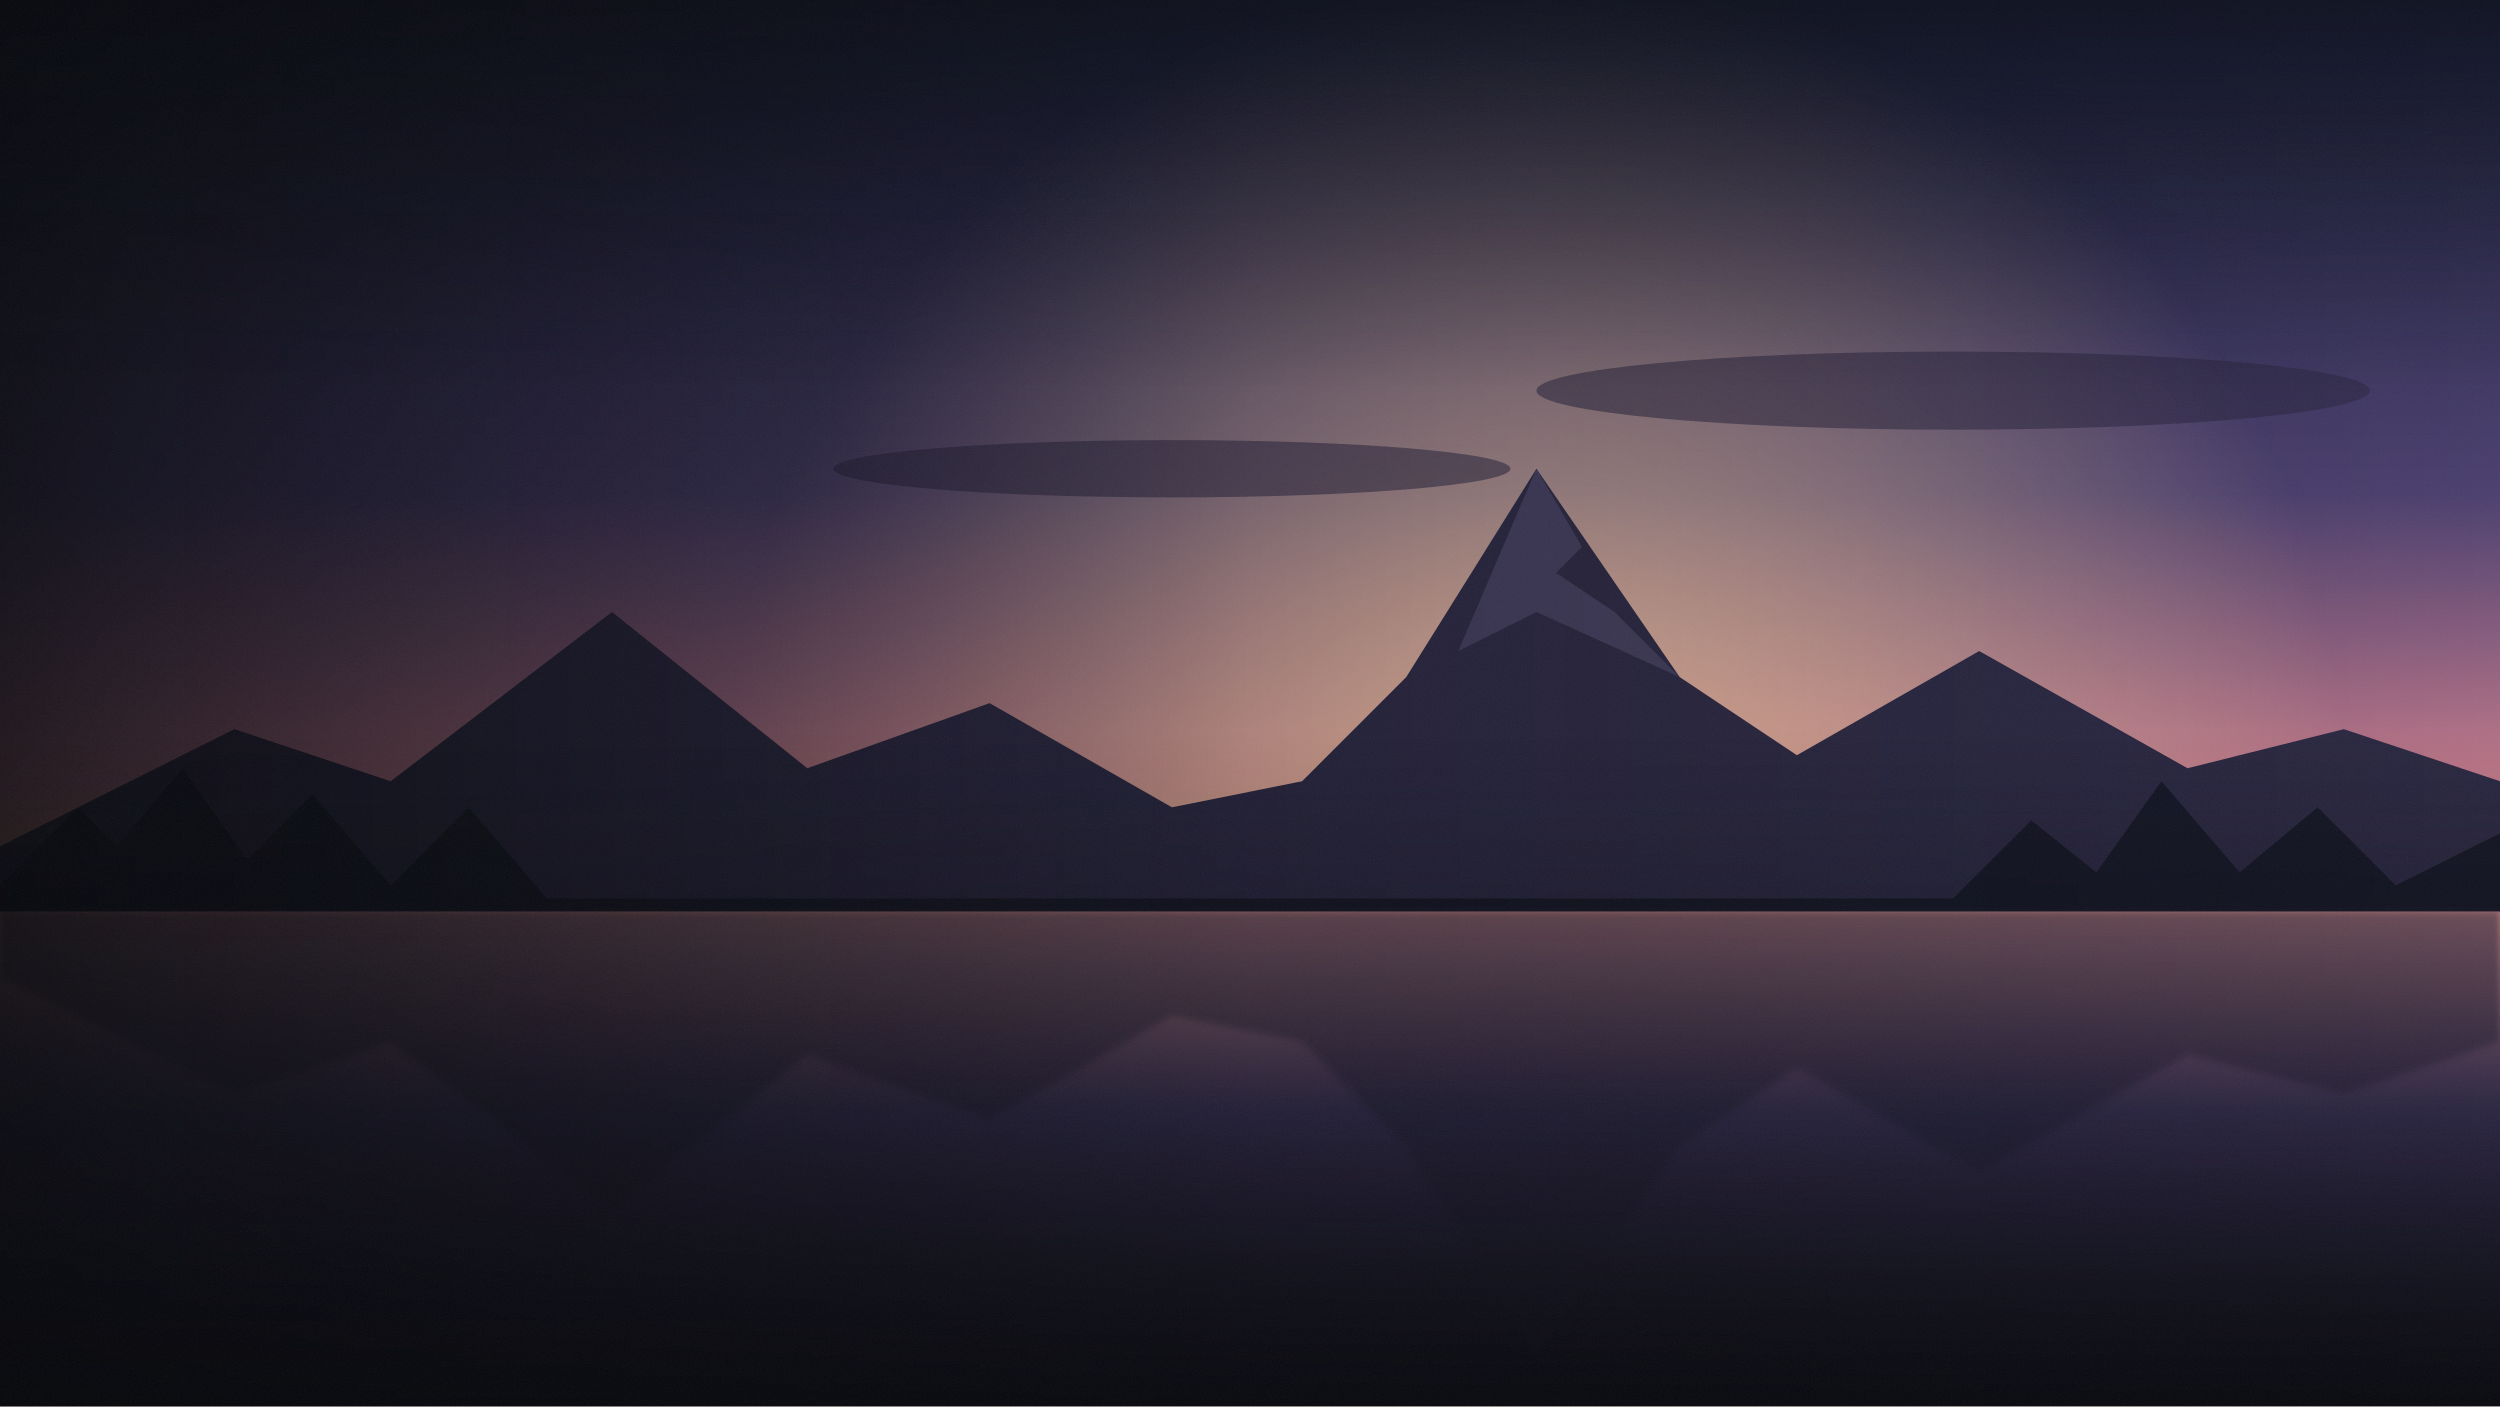
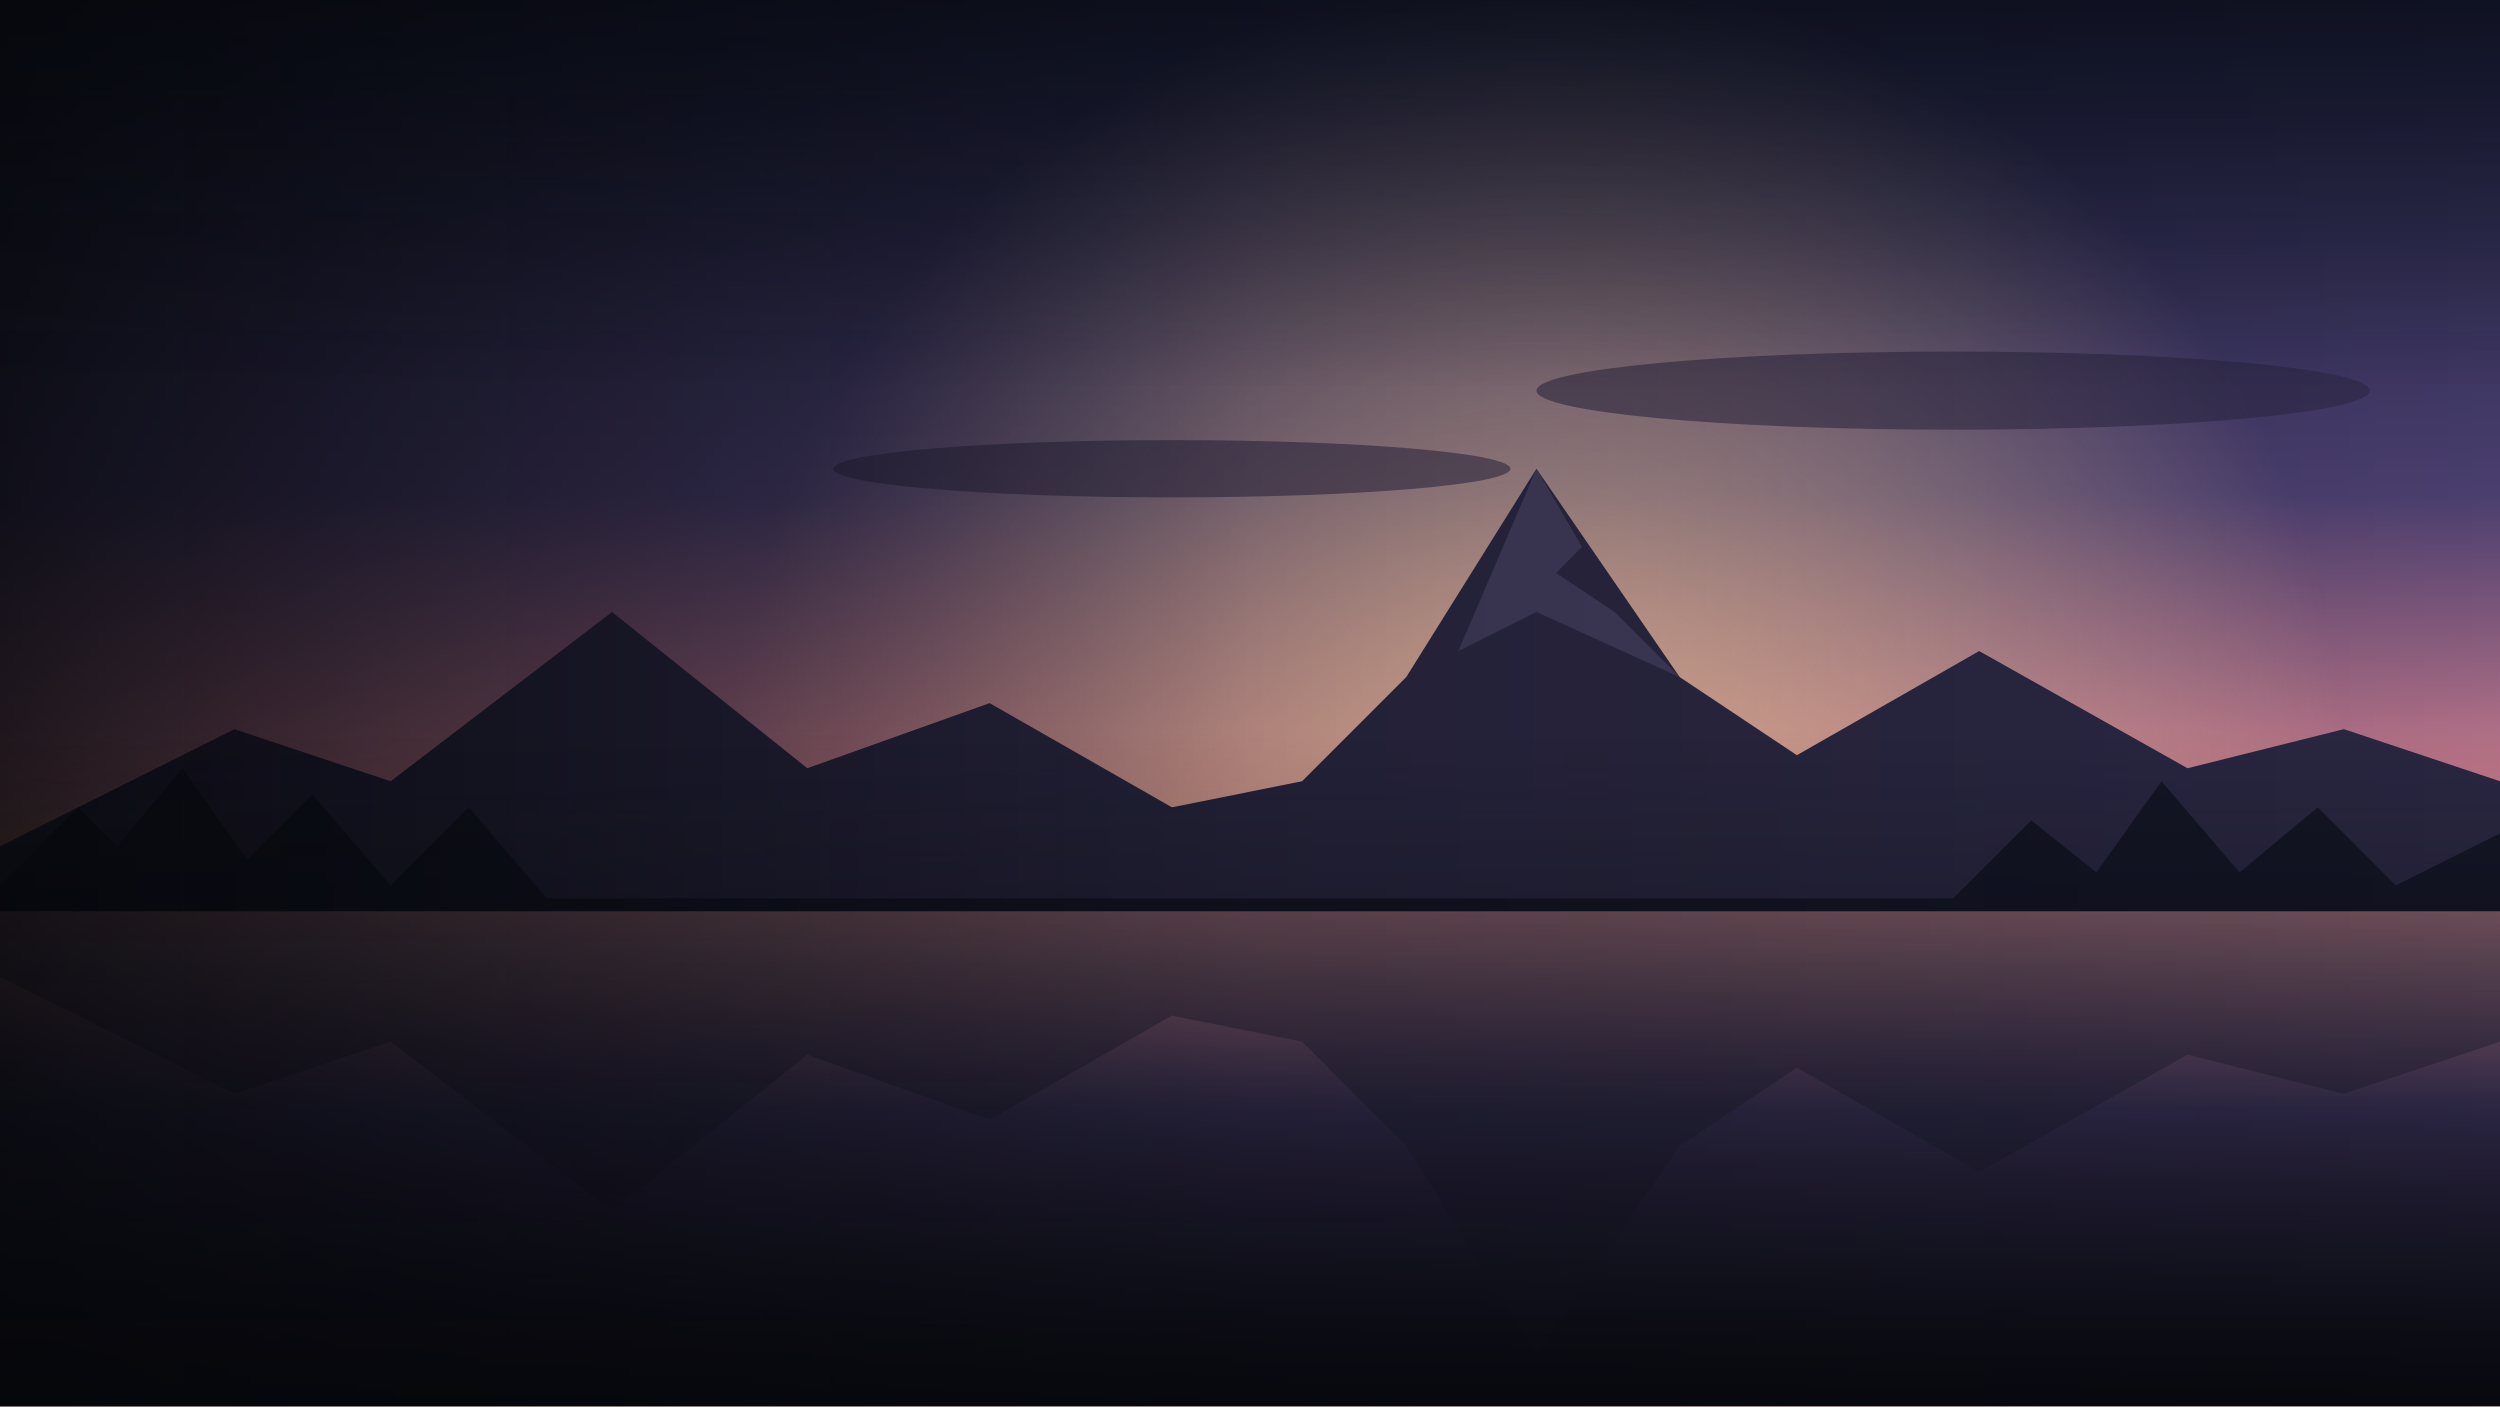
<svg xmlns="http://www.w3.org/2000/svg" width="1920" height="1080" viewBox="0 0 1920 1080" aria-hidden="true">
  <defs>
    <linearGradient id="hsky" x1="0" y1="0" x2="0" y2="1">
      <stop offset="0" stop-color="#1b2140" />
      <stop offset="0.35" stop-color="#4a3e6e" />
      <stop offset="0.55" stop-color="#c0778a" />
      <stop offset="0.66" stop-color="#f0a986" />
    </linearGradient>
    <radialGradient id="hglow" cx="1180" cy="600" r="620" gradientUnits="userSpaceOnUse">
      <stop offset="0" stop-color="#ffd2a6" stop-opacity="0.8" />
      <stop offset="1" stop-color="#ffd2a6" stop-opacity="0" />
    </radialGradient>
    <linearGradient id="hwater" x1="0" y1="0" x2="0" y2="1">
      <stop offset="0" stop-color="#d58f8e" />
      <stop offset="0.4" stop-color="#4a3e6e" />
      <stop offset="1" stop-color="#11131f" />
    </linearGradient>
    <linearGradient id="hleft" x1="0" y1="0" x2="1" y2="0">
      <stop offset="0" stop-color="#05060a" stop-opacity="0.85" />
      <stop offset="0.5" stop-color="#05060a" stop-opacity="0.2" />
      <stop offset="1" stop-color="#05060a" stop-opacity="0" />
    </linearGradient>
    <linearGradient id="hbottom" x1="0" y1="0" x2="0" y2="1">
      <stop offset="0" stop-color="#05060a" stop-opacity="0" />
      <stop offset="1" stop-color="#05060a" stop-opacity="0.8" />
    </linearGradient>
    <linearGradient id="htop" x1="0" y1="0" x2="0" y2="1">
      <stop offset="0" stop-color="#05060a" stop-opacity="0.55" />
      <stop offset="1" stop-color="#05060a" stop-opacity="0" />
    </linearGradient>
    <filter id="hblur">
      <feGaussianBlur stdDeviation="3" />
    </filter>
    <filter id="hgrain">
      <feTurbulence type="fractalNoise" baseFrequency="0.9" numOctaves="2" stitchTiles="stitch" />
      <feColorMatrix type="saturate" values="0" />
    </filter>
  </defs>
  <rect width="1920" height="1080" fill="url(#hsky)" />
  <rect width="1920" height="1080" fill="url(#hglow)" />
  <g fill="#2a2440" opacity="0.55">
    <ellipse cx="1500" cy="300" rx="320" ry="30" />
    <ellipse cx="900" cy="360" rx="260" ry="22" />
  </g>
  <path d="M0 650 L 180 560 L 300 600 L 470 470 L 620 590 L 760 540 L 900 620 L 1000 600 L 1080 520 L 1180 360 L 1290 520 L 1380 580 L 1520 500 L 1680 590 L 1800 560 L 1920 600 L 1920 700 L 0 700 Z" fill="#2a2742" />
  <path d="M1180 360 L 1215 420 L 1195 440 L 1240 470 L 1290 520 L 1180 470 L 1120 500 L 1150 430 Z" fill="#4a4566" opacity="0.7" />
  <path d="M0 680 L 60 620 L 90 650 L 140 590 L 190 660 L 240 610 L 300 680 L 360 620 L 420 690 L 1500 690 L 1560 630 L 1610 670 L 1660 600 L 1720 670 L 1780 620 L 1840 680 L 1920 640 L 1920 710 L 0 710 Z" fill="#141626" />
  <rect y="700" width="1920" height="380" fill="url(#hwater)" />
-   <g opacity="0.45" filter="url(#hblur)" transform="translate(0 1400) scale(1 -1)">
+   <g opacity="0.45" transform="translate(0 1400) scale(1 -1)">
    <path d="M0 650 L 180 560 L 300 600 L 470 470 L 620 590 L 760 540 L 900 620 L 1000 600 L 1080 520 L 1180 360 L 1290 520 L 1380 580 L 1520 500 L 1680 590 L 1800 560 L 1920 600 L 1920 700 L 0 700 Z" fill="#2a2742" />
  </g>
  <rect width="1920" height="1080" fill="url(#hleft)" />
  <rect y="560" width="1920" height="520" fill="url(#hbottom)" />
  <rect width="1920" height="300" fill="url(#htop)" />
-   <rect width="1920" height="1080" filter="url(#hgrain)" opacity="0.06" />
</svg>
